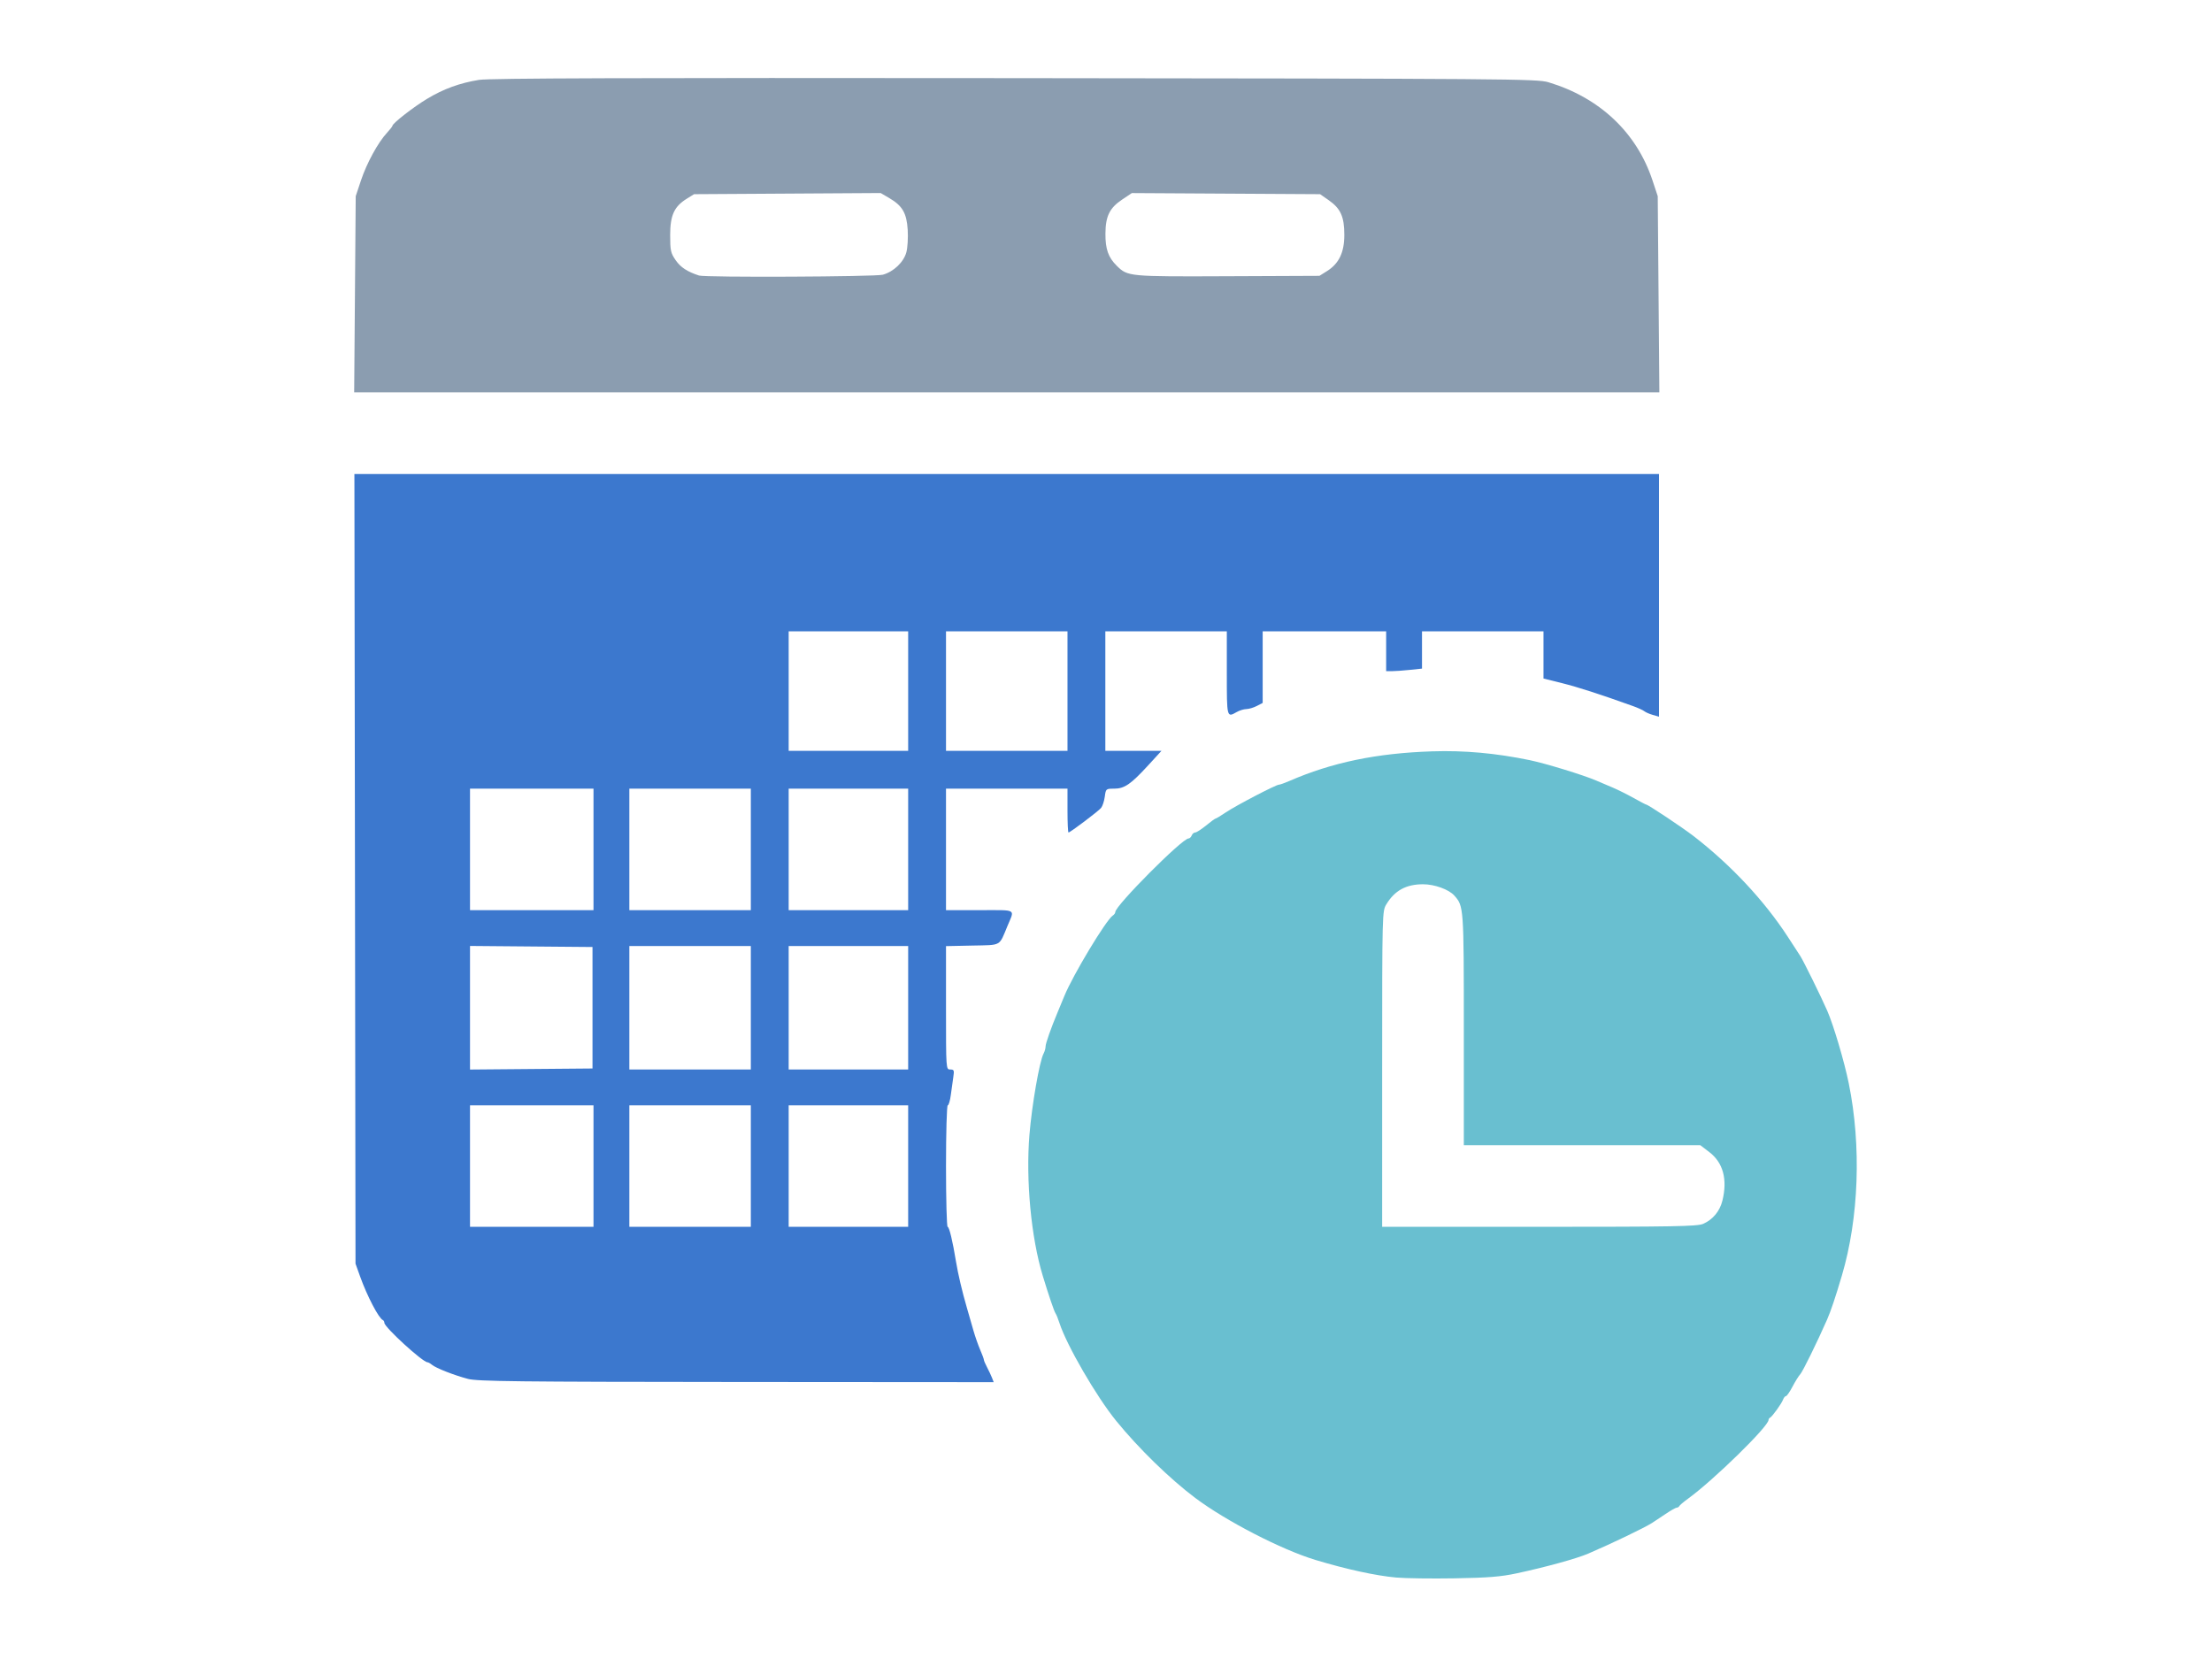
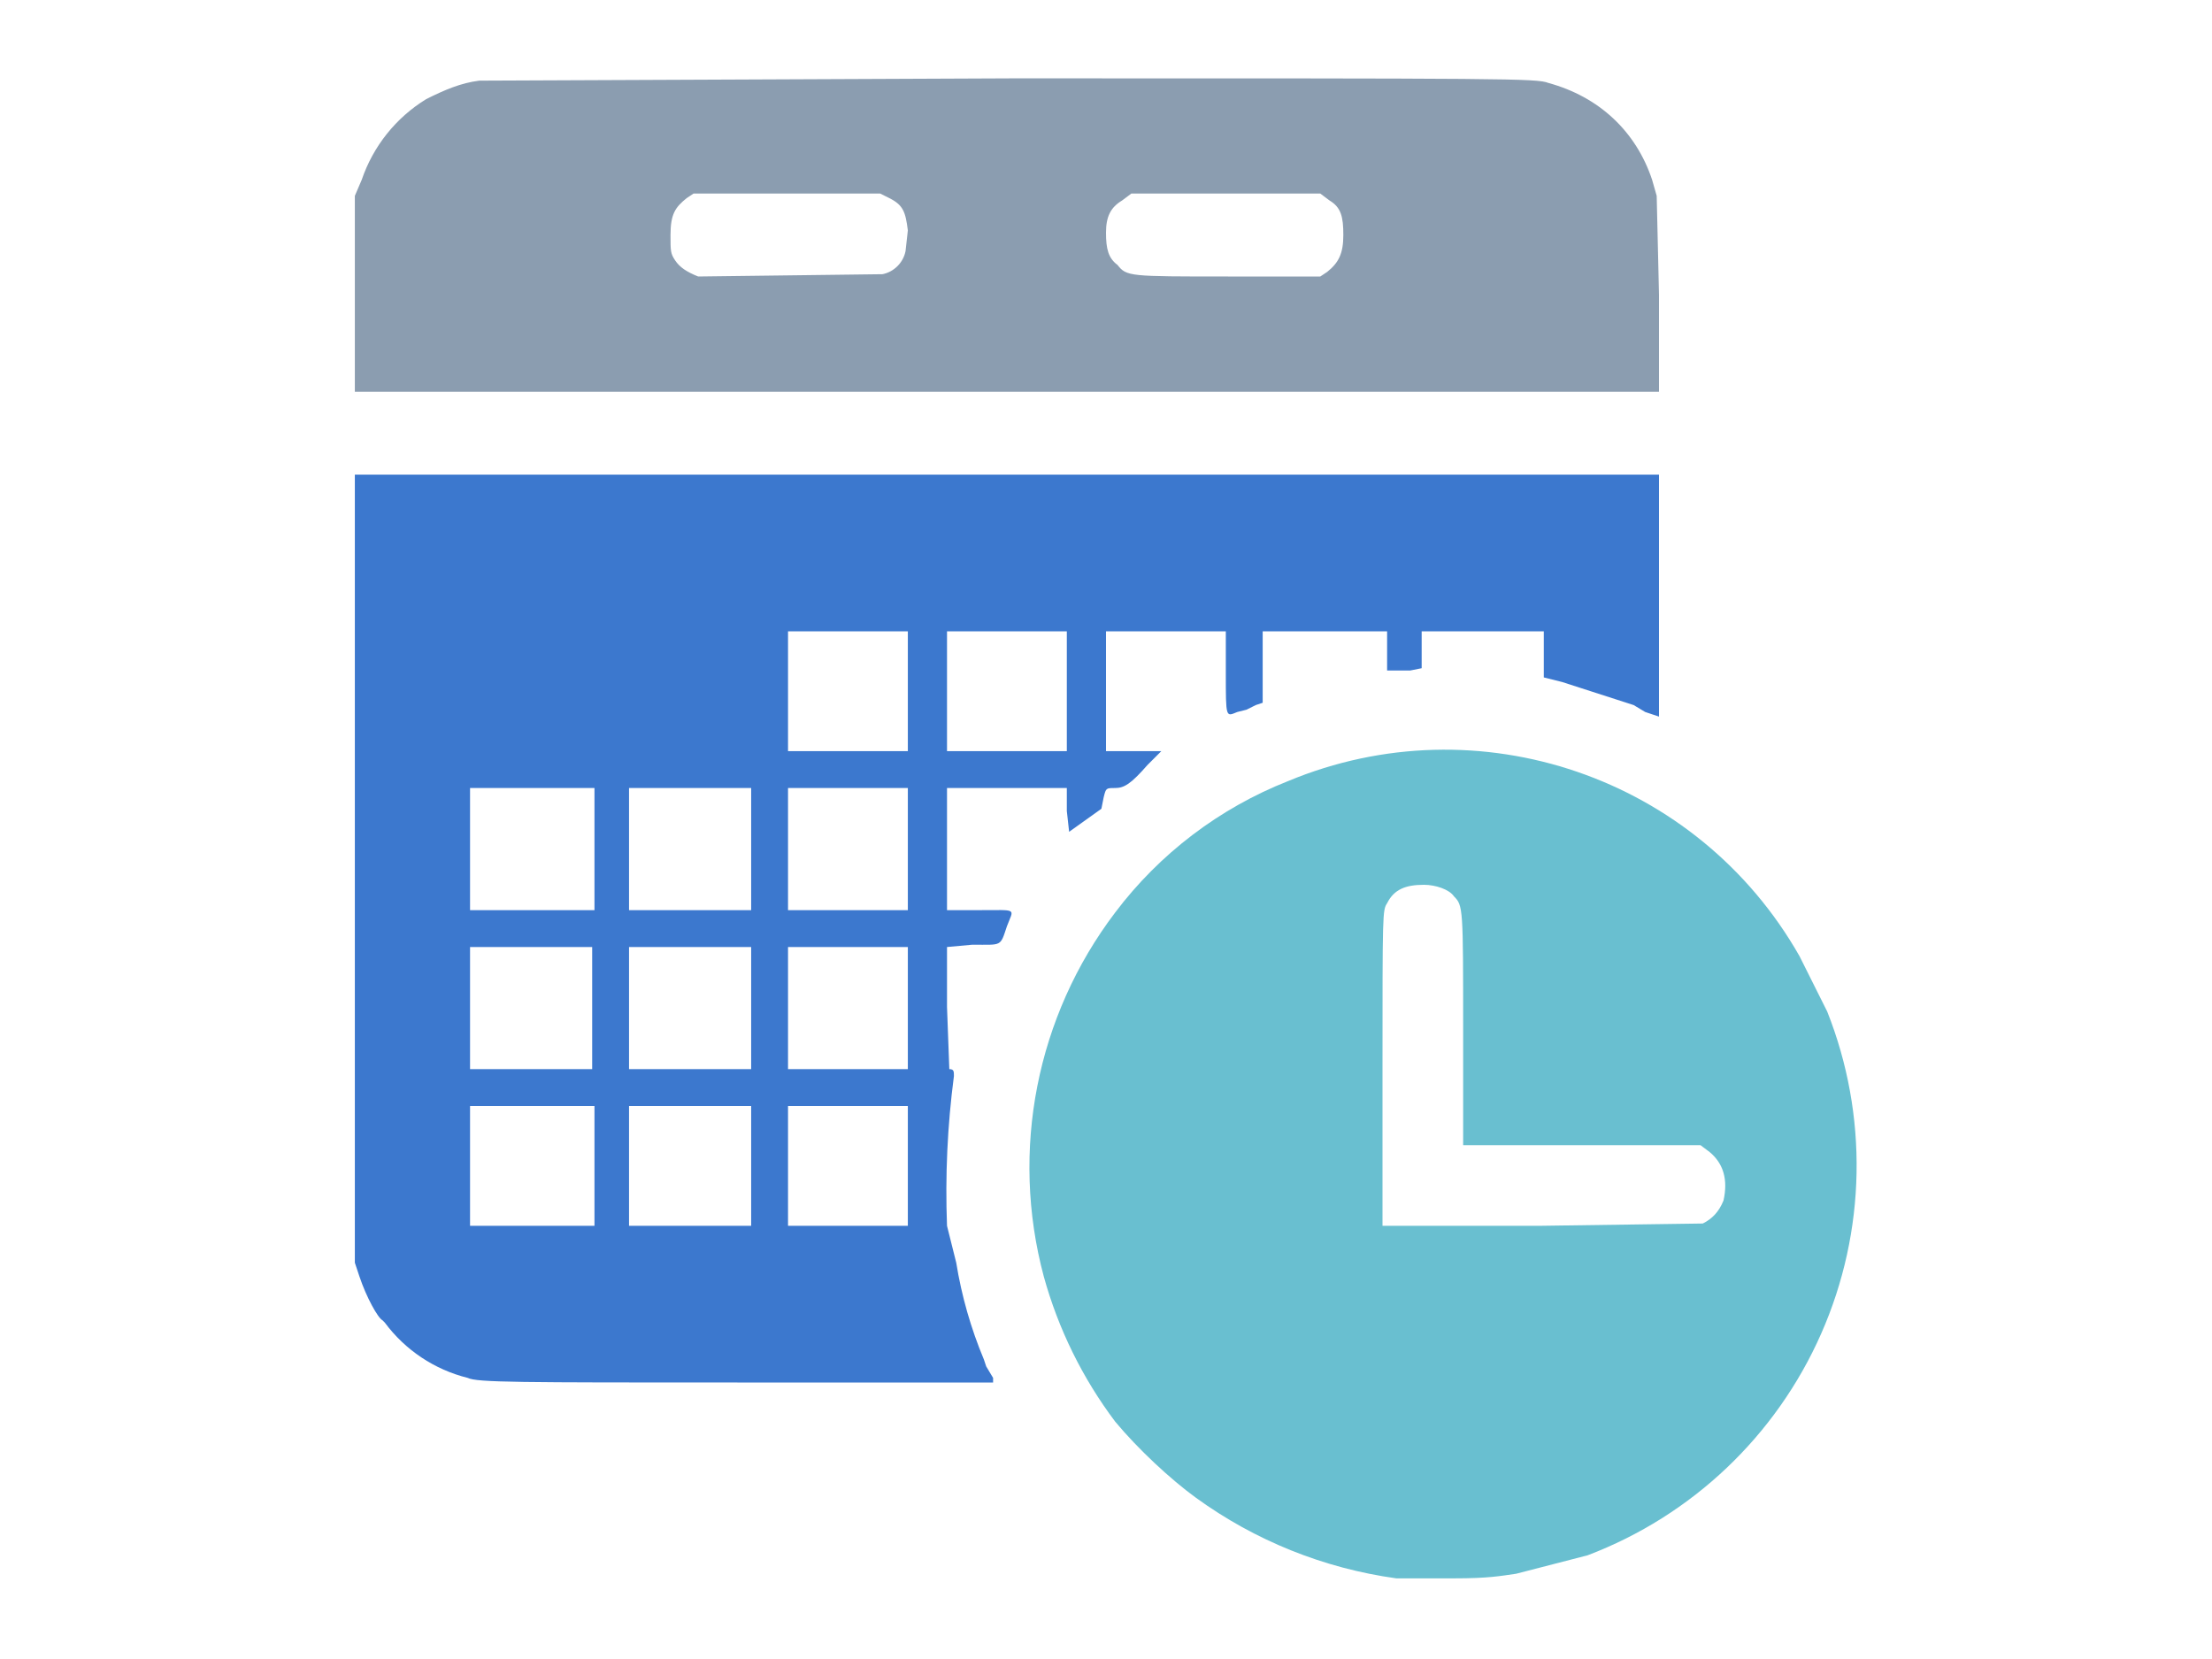
- <svg xmlns="http://www.w3.org/2000/svg" version="1.1" viewBox="0.0 0.0 960.0 720.0" fill="none" stroke="none" stroke-linecap="square" stroke-miterlimit="10" id="svg5">
-   <defs id="defs5">
-     <clipPath id="p.1">
-       <path d="M 0,0 H 1024 V 1024 H 0 Z" clip-rule="evenodd" id="path4" />
-     </clipPath>
-   </defs>
-   <clipPath id="p.0">
-     <path d="m0 0l960.0 0l0 720.0l-960.0 0l0 -720.0z" clip-rule="nonzero" id="path1" />
-   </clipPath>
-   <path style="display:inline;fill:#69bfd0;fill-opacity:1;stroke-width:0.864" d="m 605.898,684.643 c -8.738,-0.781 -21.577,-3.581 -34.998,-7.633 -14.639,-4.42 -38.794,-16.874 -52.125,-26.877 -11.015,-8.265 -24.623,-21.525 -34.339,-33.46 -8.616,-10.584 -21.542,-32.884 -24.645,-42.517 -0.577,-1.79 -1.327,-3.644 -1.668,-4.119 -0.607,-0.847 -2.983,-7.823 -5.594,-16.423 -5.03,-16.567 -7.373,-41.4 -5.762,-61.068 1.061,-12.956 4.368,-31.975 6.132,-35.272 0.486,-0.908 0.883,-2.326 0.883,-3.152 0,-1.27 2.381,-8.035 5.139,-14.602 0.399,-0.951 1.767,-4.257 3.039,-7.347 3.78,-9.181 18.14,-33.008 20.994,-34.833 0.594,-0.38 1.08,-1.064 1.08,-1.52 0,-2.762 29.029,-31.93 31.777,-31.93 0.486,0 1.107,-0.583 1.381,-1.297 0.274,-0.713 0.956,-1.297 1.516,-1.297 0.56,0 2.68,-1.361 4.71,-3.025 2.031,-1.664 3.899,-3.025 4.151,-3.025 0.253,0 2.226,-1.193 4.386,-2.65 4.399,-2.969 21.791,-12.044 23.081,-12.044 0.458,0 2.465,-0.709 4.459,-1.576 18.641,-8.101 37.908,-12.103 62.091,-12.897 13.863,-0.455 27.566,0.781 42.231,3.809 6.952,1.435 23.289,6.442 28.956,8.874 1.902,0.816 5.208,2.226 7.347,3.133 2.139,0.907 6.163,2.921 8.943,4.475 2.779,1.554 5.214,2.825 5.41,2.825 0.784,0 15.786,9.987 20.624,13.73 16.13,12.479 30.604,27.957 40.792,43.622 2.21,3.398 4.648,7.15 5.419,8.338 1.422,2.192 8.935,17.445 11.707,23.77 2.716,6.195 7.427,22.09 9.35,31.549 5.518,27.14 4.393,58.404 -3.001,83.409 -2.786,9.423 -4.816,15.46 -6.426,19.116 -4.4,9.989 -10.581,22.568 -11.646,23.7 -0.671,0.713 -2.184,3.137 -3.362,5.387 -1.179,2.25 -2.455,4.09 -2.836,4.09 -0.381,0 -0.944,0.681 -1.251,1.513 -0.661,1.794 -4.727,7.439 -5.655,7.851 -0.357,0.158 -0.648,0.601 -0.648,0.982 0,2.804 -23.74,26.025 -34.917,34.154 -1.951,1.419 -3.676,2.877 -3.835,3.241 -0.158,0.364 -0.649,0.662 -1.089,0.662 -0.441,0 -2.664,1.264 -4.941,2.809 -2.277,1.545 -4.898,3.285 -5.825,3.867 -3.506,2.199 -17.31,8.83 -27.616,13.265 -5.039,2.168 -18.379,5.847 -31.1,8.577 -6.85,1.47 -12.368,1.915 -26.795,2.162 -9.992,0.171 -21.478,0.015 -25.523,-0.346 z M 739.126,531.163 c 4.243,-1.854 7.275,-5.508 8.405,-10.13 2.256,-9.227 0.295,-16.457 -5.707,-21.04 l -3.922,-2.995 H 686.598 635.294 v -50.16 c 0,-53.328 -0.017,-53.566 -4.139,-58.18 -2.367,-2.65 -8.573,-4.89 -13.547,-4.89 -7.331,0 -12.272,2.685 -15.903,8.643 -1.841,3.021 -1.843,3.128 -1.847,71.525 l -0.003,68.499 h 68.178 c 58.162,0 68.606,-0.187 71.092,-1.274 z" id="path154" />
-   <path style="display:inline;fill:#3c78ce;fill-opacity:1;stroke-width:0.864" d="m 203.121,598.441 c -6.039,-1.598 -13.857,-4.654 -15.626,-6.107 -0.751,-0.617 -1.641,-1.121 -1.98,-1.121 -2.054,0 -18.696,-15.219 -18.696,-17.097 0,-0.501 -0.292,-1.04 -0.648,-1.199 -1.818,-0.808 -6.816,-10.369 -9.865,-18.872 l -2.015,-5.618 -0.24,-171.357 -0.24,-171.357 H 436.906 720 v 52.665 52.665 l -2.677,-0.768 c -1.472,-0.422 -3.128,-1.142 -3.68,-1.601 -0.552,-0.458 -2.751,-1.46 -4.886,-2.226 -14.425,-5.176 -23.949,-8.253 -30.894,-9.981 l -7.995,-1.99 V 284.238 273.998 H 643.505 617.143 v 8.088 8.088 l -5.313,0.555 c -2.922,0.305 -6.423,0.555 -7.779,0.555 h -2.466 v -8.643 -8.643 H 574.79 547.995 v 15.536 15.536 l -2.55,1.319 c -1.403,0.725 -3.445,1.333 -4.538,1.349 -1.093,0.017 -2.96,0.586 -4.149,1.266 -4.346,2.484 -4.322,2.578 -4.322,-16.855 V 273.998 h -26.363 -26.363 v 25.93 25.93 h 12.182 12.182 l -5.744,6.267 c -7.564,8.253 -10.339,10.156 -14.808,10.156 -3.534,0 -3.591,0.049 -4.052,3.491 -0.258,1.92 -0.983,4.111 -1.611,4.868 -1.227,1.478 -13.397,10.656 -14.13,10.656 -0.242,0 -0.441,-4.279 -0.441,-9.508 v -9.508 h -26.363 -26.363 v 26.363 26.363 h 14.667 c 16.466,0 15.17,-0.748 11.986,6.915 -3.708,8.923 -2.371,8.181 -15.231,8.452 l -11.421,0.241 v 26.77 c 0,26.729 0.003,26.77 1.839,26.77 1.638,0 1.784,0.354 1.338,3.241 -0.276,1.783 -0.764,5.283 -1.086,7.779 -0.322,2.496 -0.924,4.538 -1.338,4.538 -0.414,0 -0.753,11.863 -0.753,26.363 0,14.499 0.32,26.363 0.712,26.363 0.689,0 2.183,6.218 3.634,15.126 0.865,5.308 2.675,13 4.678,19.88 0.83,2.852 2.118,7.325 2.861,9.94 0.743,2.615 2.068,6.403 2.945,8.418 0.877,2.015 1.596,3.96 1.599,4.322 0.003,0.362 0.624,1.825 1.38,3.251 0.756,1.426 1.716,3.468 2.134,4.538 l 0.76,1.945 -111.695,-0.079 c -94.83,-0.067 -112.413,-0.268 -116.449,-1.337 z m 54.454,-92.366 v -26.363 h -26.795 -26.795 v 26.363 26.363 h 26.795 26.795 z m 68.283,0 V 479.712 H 299.496 273.133 v 26.363 26.363 h 26.363 26.363 z m 68.283,0 v -26.363 h -25.93 -25.93 v 26.363 26.363 h 25.93 25.93 z M 257.143,437.359 V 410.996 l -26.579,-0.229 -26.579,-0.229 v 26.82 26.82 l 26.579,-0.229 26.579,-0.229 z m 68.715,0 V 410.564 H 299.496 273.133 v 26.795 26.795 h 26.363 26.363 z m 68.283,0 v -26.795 h -25.93 -25.93 v 26.795 26.795 h 25.93 25.93 z M 257.575,368.643 v -26.363 h -26.795 -26.795 v 26.363 26.363 h 26.795 26.795 z m 68.283,0 V 342.281 H 299.496 273.133 v 26.363 26.363 h 26.363 26.363 z m 68.283,0 v -26.363 h -25.93 -25.93 v 26.363 26.363 h 25.93 25.93 z m 0,-68.715 V 273.998 h -25.93 -25.93 v 25.93 25.93 h 25.93 25.93 z m 69.148,0 V 273.998 h -26.363 -26.363 v 25.93 25.93 h 26.363 26.363 z" id="path149" />
-   <path style="display:inline;fill:#8b9db0;fill-opacity:1;stroke-width:0.864" d="m 154.046,127.707 0.336,-42.569 2.307,-6.915 c 2.48,-7.435 7.374,-16.396 11.211,-20.528 1.307,-1.408 2.4,-2.811 2.429,-3.117 0.104,-1.121 9.189,-8.188 15.074,-11.725 7.114,-4.276 14.101,-6.821 22.473,-8.185 4.448,-0.725 66.017,-0.925 232.509,-0.756 215.072,0.218 226.719,0.308 231.628,1.783 22.221,6.678 38.258,21.787 45.141,42.528 l 2.295,6.915 0.356,42.569 0.356,42.569 H 436.935 153.711 Z m 229.099,-8.479 c 4.696,-1.304 9.058,-5.467 10.216,-9.751 0.535,-1.977 0.796,-6.365 0.581,-9.752 -0.461,-7.261 -2.294,-10.418 -7.984,-13.752 l -3.749,-2.197 -40.493,0.249 -40.493,0.249 -3.198,1.988 c -5.448,3.388 -7.174,7.19 -7.174,15.801 0,6.712 0.23,7.749 2.416,10.907 2.116,3.056 5.016,4.952 10.117,6.615 2.693,0.878 76.503,0.547 79.76,-0.357 z m 192.746,-1.558 c 5.225,-3.272 7.542,-8.112 7.541,-15.753 -0.002,-7.871 -1.601,-11.42 -6.771,-15.028 l -3.747,-2.615 -40.849,-0.24 -40.849,-0.24 -4.234,2.833 c -5.425,3.63 -7.175,7.2 -7.228,14.746 -0.048,6.711 1.231,10.344 4.918,13.975 4.761,4.689 5.106,4.722 48.198,4.536 l 39.76,-0.171 z" id="path165" />
-   <g id="layer1" style="display:inline" />
+ <svg xmlns="http://www.w3.org/2000/svg" fill="none" stroke-linecap="square" stroke-miterlimit="10" viewBox="0 0 960 720">
+   <path fill="#69bfd0" d="M606 685a193 193 0 0 1-87-35c-11-8-25-21-35-33a188 188 0 0 1-31-63 183 183 0 0 1 31-158 174 174 0 0 1 75-57 177 177 0 0 1 222 76l12 24a181 181 0 0 1-104 236l-31 8c-7 1-12 2-27 2h-25zm133-154c4-2 7-5 9-10 2-9 0-16-6-21l-4-3H635v-50c0-53 0-54-4-58-2-3-8-5-13-5-8 0-13 2-16 8-2 3-2 4-2 72v68h68l71-1z" />
+   <path fill="#3c78ce" d="M203 598a64 64 0 0 1-36-24l-1-1c-2-1-7-10-10-19l-2-6V206h566v105l-3-1-3-1-5-3-31-10-8-2v-20h-53v16l-5 1h-10v-17h-54v31l-3 1-4 2-4 1c-5 2-5 3-5-17v-18h-52v52h24l-6 6c-7 8-10 10-14 10s-4 0-5 4l-1 5-14 10-1-9v-10h-52v53h14c17 0 15-1 12 7-3 9-2 8-15 8l-11 1v26l1 27c2 0 2 1 2 3a386 386 0 0 0-3 65l4 16a185 185 0 0 0 12 42l1 3 3 5v2H320c-95 0-113 0-117-2zm55-92v-26h-54v52h54zm68 0v-26h-53v52h53zm68 0v-26h-52v52h52zm-137-69v-26h-53v53h53zm69 0v-26h-53v53h53zm68 0v-26h-52v53h52zm-136-68v-27h-54v53h54zm68 0v-27h-53v53h53zm68 0v-27h-52v53h52zm0-69v-26h-52v52h52zm69 0v-26h-52v52h52z" />
+   <path fill="#8b9db0" d="M154 128V85l3-7a66 66 0 0 1 28-35c8-4 15-7 23-8l232-1c215 0 227 0 232 2 22 6 38 21 45 42l2 7 1 43v42H154Zm229-9c5-1 9-5 10-10l1-9c-1-8-2-11-8-14l-4-2h-81l-3 2c-5 4-7 7-7 16 0 7 0 8 2 11s5 5 10 7l80-1zm193-1c5-4 7-8 7-16s-1-12-6-15l-4-3h-82l-4 3c-5 3-7 7-7 14s1 11 5 14c4 5 5 5 48 5h40z" />
</svg>
